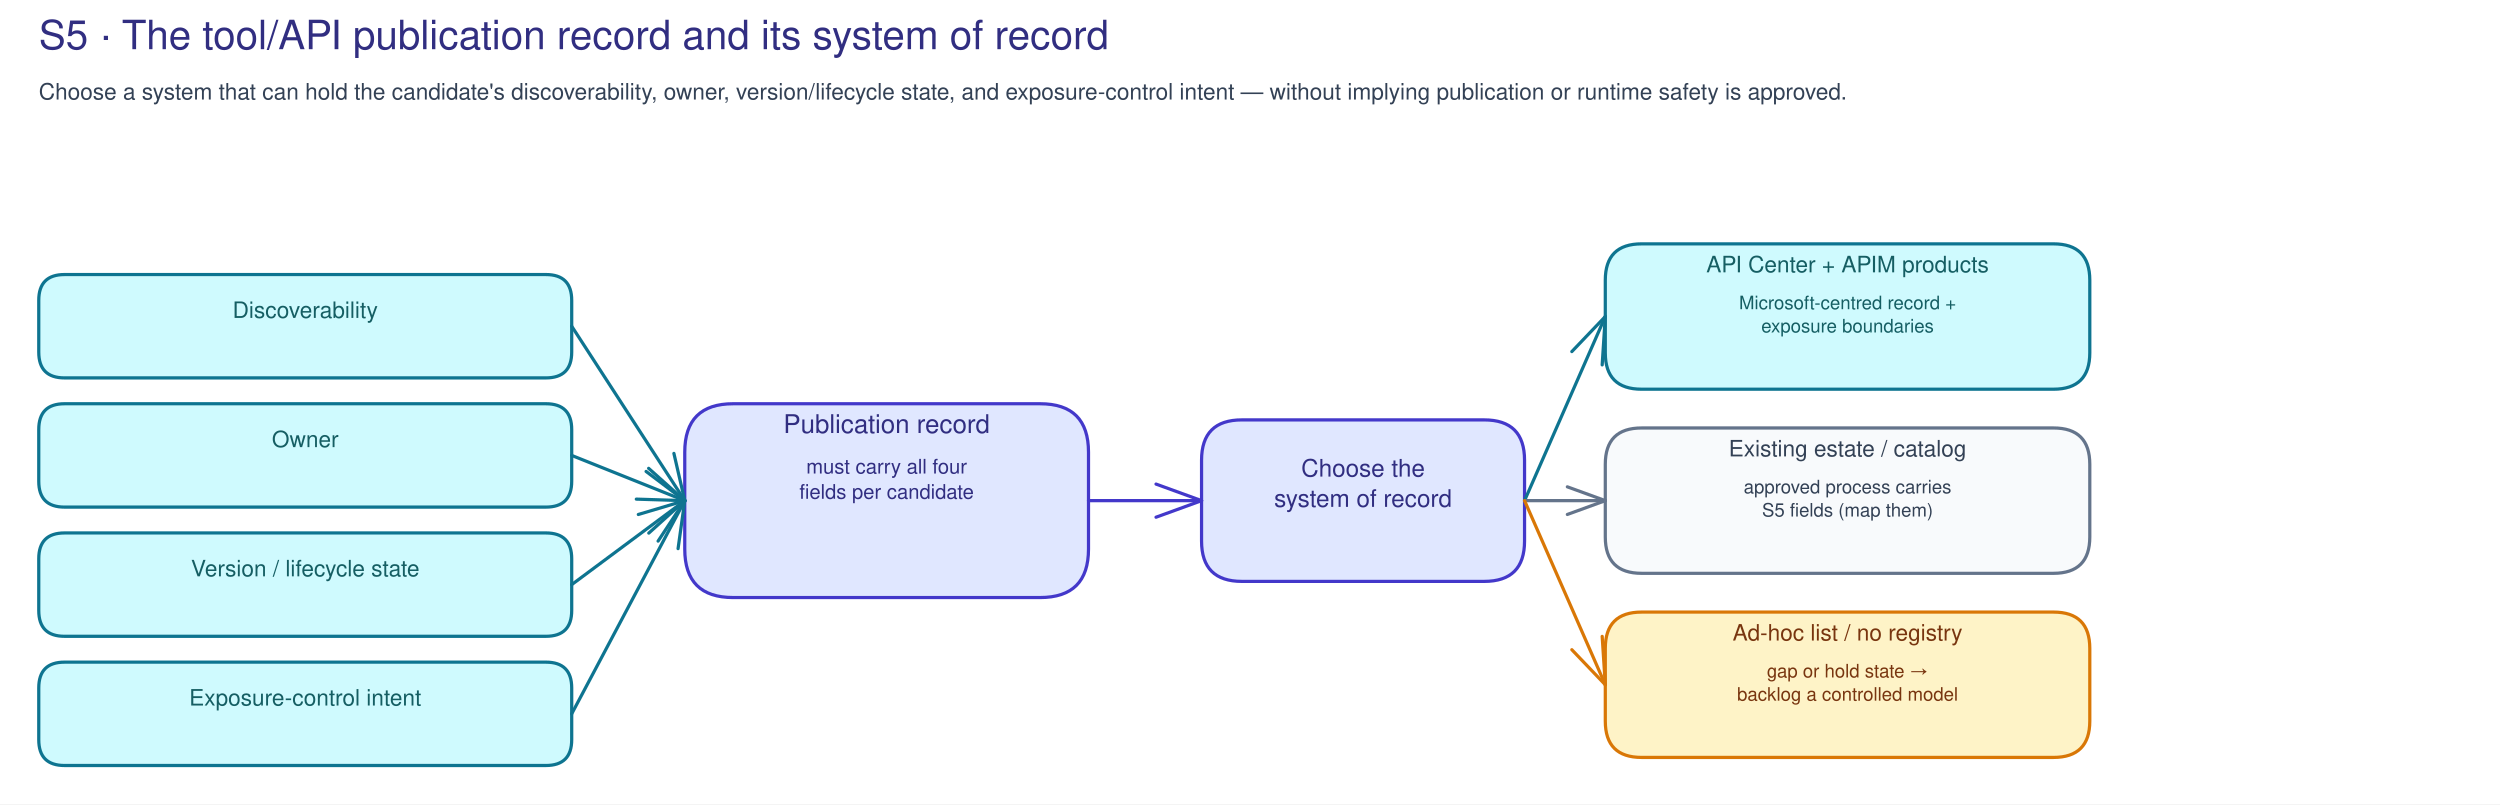
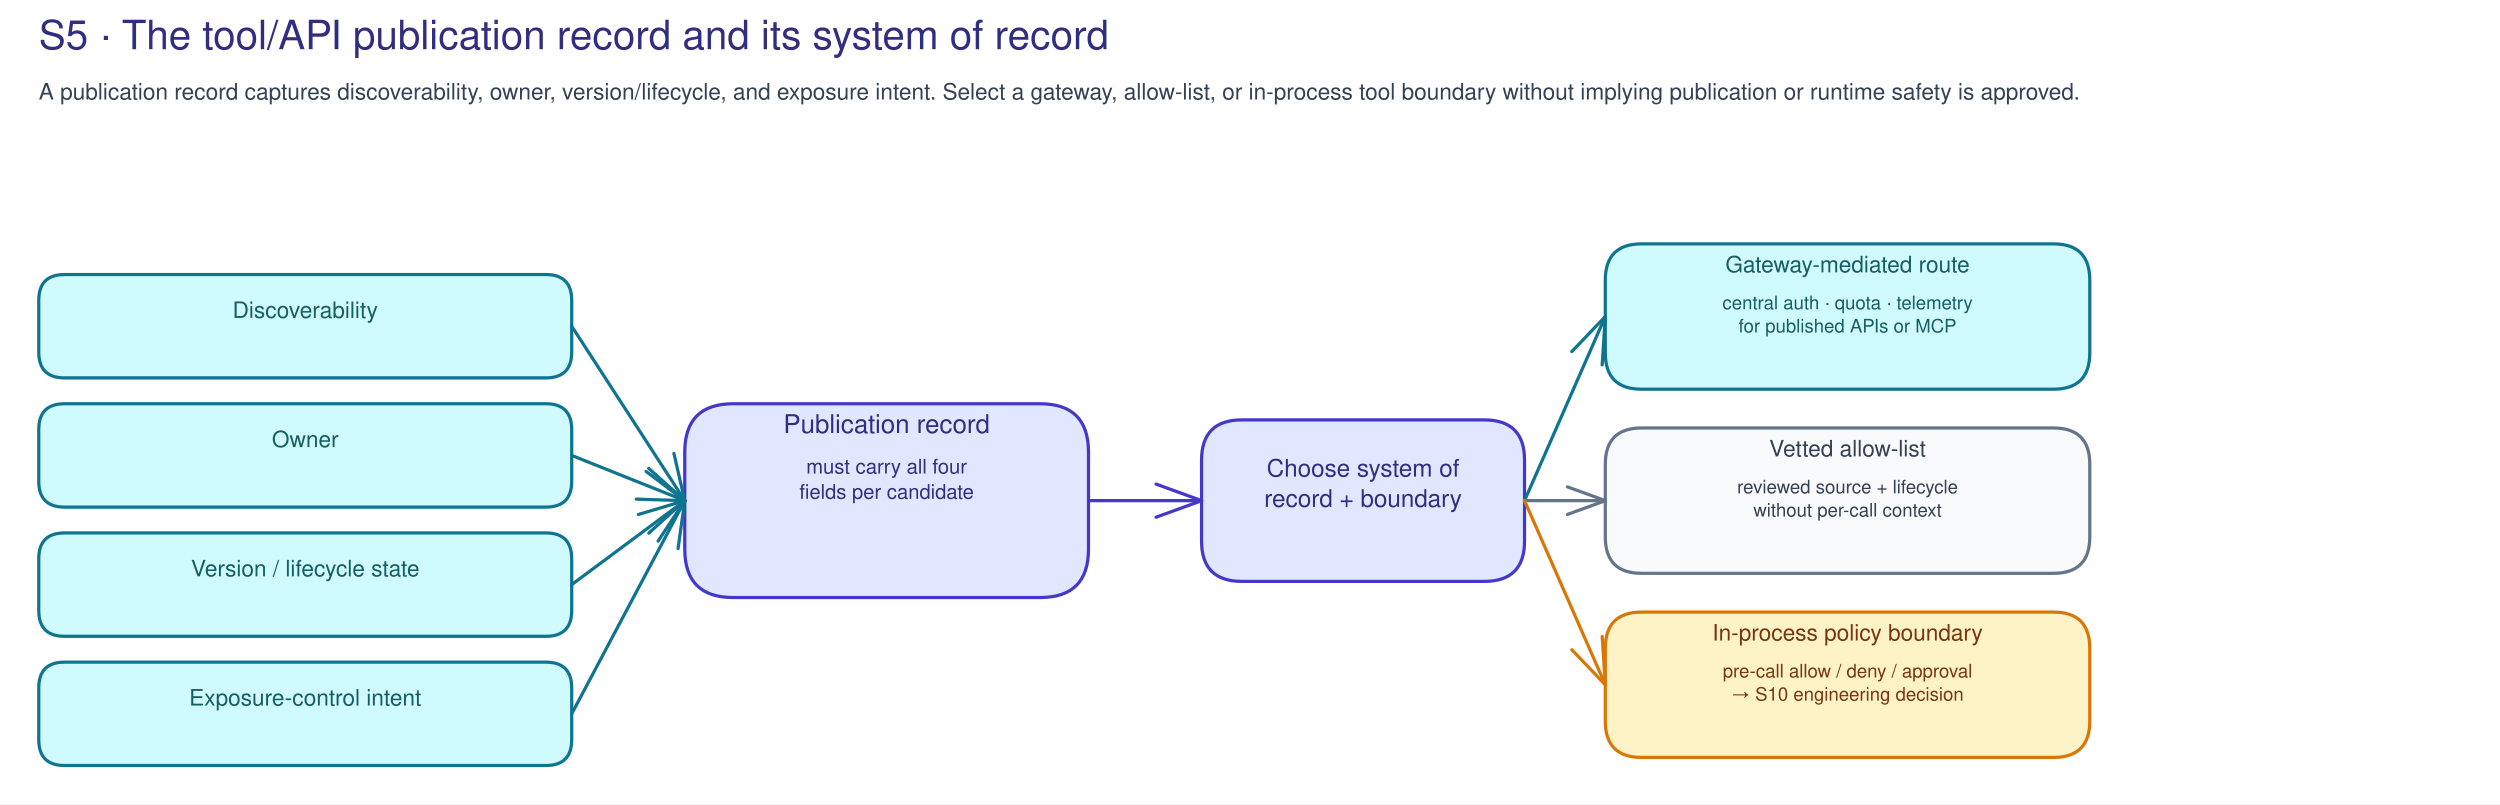
<svg xmlns="http://www.w3.org/2000/svg" version="1.1" viewBox="0 0 1548 498" width="1548" height="498">
  <defs>
    <style class="style-fonts">
      @font-face {
        font-family: "Virgil";
        src: url("https://unpkg.com/@excalidraw/excalidraw@undefined/dist/excalidraw-assets/Virgil.woff2");
      }
      @font-face {
        font-family: "Cascadia";
        src: url("https://unpkg.com/@excalidraw/excalidraw@undefined/dist/excalidraw-assets/Cascadia.woff2");
      }
      @font-face {
        font-family: "Assistant";
        src: url("https://unpkg.com/@excalidraw/excalidraw@undefined/dist/excalidraw-assets/Assistant-Regular.woff2");
      }
    </style>
  </defs>
  <rect x="0" y="0" width="1548" height="498" fill="#ffffff" />
  <g transform="translate(24 24) rotate(0 750 15.625)">
    <text x="0" y="0" font-family="Helvetica, Segoe UI Emoji" font-size="25px" fill="#312e81" text-anchor="start" style="white-space: pre;" direction="ltr" dominant-baseline="text-before-edge">S5 · The tool/API publication record and its system of record</text>
  </g>
  <g transform="translate(24 58) rotate(0 750 8.75)">
-     <text x="0" y="0" font-family="Helvetica, Segoe UI Emoji" font-size="14px" fill="#334155" text-anchor="start" style="white-space: pre;" direction="ltr" dominant-baseline="text-before-edge">Choose a system that can hold the candidate's discoverability, owner, version/lifecycle state, and exposure-control intent — without implying publication or runtime safety is approved.</text>
+     <text x="0" y="0" font-family="Helvetica, Segoe UI Emoji" font-size="14px" fill="#334155" text-anchor="start" style="white-space: pre;" direction="ltr" dominant-baseline="text-before-edge">A publication record captures discoverability, owner, version/lifecycle, and exposure intent. Select a gateway, allow-list, or in-process tool boundary without implying publication or runtime safety is approved.</text>
  </g>
  <g stroke-linecap="round" transform="translate(24 170) rotate(0 165 32)">
-     <path d="M16 0 C114.11 0, 212.22 0, 314 0 C324.67 0, 330 5.33, 330 16 C330 24.23, 330 32.46, 330 48 C330 58.67, 324.67 64, 314 64 C208.51 64, 103.02 64, 16 64 C5.33 64, 0 58.67, 0 48 C0 41.58, 0 35.17, 0 16 C0 5.33, 5.33 0, 16 0" stroke="none" stroke-width="0" fill="#cffafe" />
-     <path d="M16 0 C83.44 0, 150.88 0, 314 0 M16 0 C86.27 0, 156.55 0, 314 0 M314 0 C324.67 0, 330 5.33, 330 16 M314 0 C324.67 0, 330 5.33, 330 16 M330 16 C330 22.59, 330 29.18, 330 48 M330 16 C330 25.39, 330 34.78, 330 48 M330 48 C330 58.67, 324.67 64, 314 64 M330 48 C330 58.67, 324.67 64, 314 64 M314 64 C224.7 64, 135.4 64, 16 64 M314 64 C205.3 64, 96.61 64, 16 64 M16 64 C5.33 64, 0 58.67, 0 48 M16 64 C5.33 64, 0 58.67, 0 48 M0 48 C0 37.72, 0 27.44, 0 16 M0 48 C0 37.95, 0 27.91, 0 16 M0 16 C0 5.33, 5.33 0, 16 0 M0 16 C0 5.33, 5.33 0, 16 0" stroke="#0e7490" stroke-width="2" fill="none" />
+     <path d="M16 0 C101.09 0, 186.18 0, 314 0 C324.67 0, 330 5.33, 330 16 C330 25.34, 330 34.68, 330 48 C330 58.67, 324.67 64, 314 64 C199.44 64, 84.88 64, 16 64 C5.33 64, 0 58.67, 0 48 C0 38.66, 0 29.33, 0 16 C0 5.33, 5.33 0, 16 0" stroke="none" stroke-width="0" fill="#cffafe" />
+     <path d="M16 0 C83.76 0, 151.51 0, 314 0 M16 0 C126.36 0, 236.73 0, 314 0 M314 0 C324.67 0, 330 5.33, 330 16 M314 0 C324.67 0, 330 5.33, 330 16 M330 16 C330 27.89, 330 39.78, 330 48 M330 16 C330 28.79, 330 41.58, 330 48 M330 48 C330 58.67, 324.67 64, 314 64 M330 48 C330 58.67, 324.67 64, 314 64 M314 64 C245.55 64, 177.09 64, 16 64 M314 64 C215.66 64, 117.32 64, 16 64 M16 64 C5.33 64, 0 58.67, 0 48 M16 64 C5.33 64, 0 58.67, 0 48 M0 48 C0 35.78, 0 23.56, 0 16 M0 48 C0 38.36, 0 28.73, 0 16 M0 16 C0 5.33, 5.33 0, 16 0 M0 16 C0 5.33, 5.33 0, 16 0" stroke="#0e7490" stroke-width="2" fill="none" />
  </g>
  <g transform="translate(24 193.25) rotate(0 165 8.75)">
    <text x="165" y="0" font-family="Helvetica, Segoe UI Emoji" font-size="14px" fill="#155e63" text-anchor="middle" style="white-space: pre;" direction="ltr" dominant-baseline="text-before-edge">Discoverability</text>
  </g>
  <g stroke-linecap="round" transform="translate(24 250) rotate(0 165 32)">
-     <path d="M16 0 C102.06 0, 188.12 0, 314 0 C324.67 0, 330 5.33, 330 16 C330 27.75, 330 39.49, 330 48 C330 58.67, 324.67 64, 314 64 C210.95 64, 107.9 64, 16 64 C5.33 64, 0 58.67, 0 48 C0 41.24, 0 34.48, 0 16 C0 5.33, 5.33 0, 16 0" stroke="none" stroke-width="0" fill="#cffafe" />
-     <path d="M16 0 C83.48 0, 150.95 0, 314 0 M16 0 C90.99 0, 165.98 0, 314 0 M314 0 C324.67 0, 330 5.33, 330 16 M314 0 C324.67 0, 330 5.33, 330 16 M330 16 C330 25.47, 330 34.95, 330 48 M330 16 C330 22.4, 330 28.8, 330 48 M330 48 C330 58.67, 324.67 64, 314 64 M330 48 C330 58.67, 324.67 64, 314 64 M314 64 C213.13 64, 112.26 64, 16 64 M314 64 C252.1 64, 190.2 64, 16 64 M16 64 C5.33 64, 0 58.67, 0 48 M16 64 C5.33 64, 0 58.67, 0 48 M0 48 C0 36.74, 0 25.47, 0 16 M0 48 C0 39.89, 0 31.77, 0 16 M0 16 C0 5.33, 5.33 0, 16 0 M0 16 C0 5.33, 5.33 0, 16 0" stroke="#0e7490" stroke-width="2" fill="none" />
+     <path d="M16 0 C89.04 0, 162.08 0, 314 0 C324.67 0, 330 5.33, 330 16 C330 22.46, 330 28.91, 330 48 C330 58.67, 324.67 64, 314 64 C201.88 64, 89.76 64, 16 64 C5.33 64, 0 58.67, 0 48 C0 38.32, 0 28.64, 0 16 C0 5.33, 5.33 0, 16 0" stroke="none" stroke-width="0" fill="#cffafe" />
+     <path d="M16 0 C83.79 0, 151.59 0, 314 0 M16 0 C131.08 0, 246.16 0, 314 0 M314 0 C324.67 0, 330 5.33, 330 16 M314 0 C324.67 0, 330 5.33, 330 16 M330 16 C330 24.37, 330 32.74, 330 48 M330 16 C330 25.8, 330 35.6, 330 48 M330 48 C330 58.67, 324.67 64, 314 64 M330 48 C330 58.67, 324.67 64, 314 64 M314 64 C233.98 64, 153.95 64, 16 64 M314 64 C202.86 64, 91.71 64, 16 64 M16 64 C5.33 64, 0 58.67, 0 48 M16 64 C5.33 64, 0 58.67, 0 48 M0 48 C0 41.2, 0 34.39, 0 16 M0 48 C0 40.3, 0 32.59, 0 16 M0 16 C0 5.33, 5.33 0, 16 0 M0 16 C0 5.33, 5.33 0, 16 0" stroke="#0e7490" stroke-width="2" fill="none" />
  </g>
  <g transform="translate(24 273.25) rotate(0 165 8.75)">
    <text x="165" y="0" font-family="Helvetica, Segoe UI Emoji" font-size="14px" fill="#155e63" text-anchor="middle" style="white-space: pre;" direction="ltr" dominant-baseline="text-before-edge">Owner</text>
  </g>
  <g stroke-linecap="round" transform="translate(24 330) rotate(0 165 32)">
-     <path d="M16 0 C90.01 0, 164.02 0, 314 0 C324.67 0, 330 5.33, 330 16 C330 24.87, 330 33.73, 330 48 C330 58.67, 324.67 64, 314 64 C213.39 64, 112.78 64, 16 64 C5.33 64, 0 58.67, 0 48 C0 40.9, 0 33.79, 0 16 C0 5.33, 5.33 0, 16 0" stroke="none" stroke-width="0" fill="#cffafe" />
-     <path d="M16 0 C83.51 0, 151.03 0, 314 0 M16 0 C95.71 0, 175.41 0, 314 0 M314 0 C324.67 0, 330 5.33, 330 16 M314 0 C324.67 0, 330 5.33, 330 16 M330 16 C330 28.36, 330 40.71, 330 48 M330 16 C330 25.81, 330 35.62, 330 48 M330 48 C330 58.67, 324.67 64, 314 64 M330 48 C330 58.67, 324.67 64, 314 64 M314 64 C201.56 64, 89.12 64, 16 64 M314 64 C239.29 64, 164.59 64, 16 64 M16 64 C5.33 64, 0 58.67, 0 48 M16 64 C5.33 64, 0 58.67, 0 48 M0 48 C0 35.76, 0 23.51, 0 16 M0 48 C0 35.42, 0 22.83, 0 16 M0 16 C0 5.33, 5.33 0, 16 0 M0 16 C0 5.33, 5.33 0, 16 0" stroke="#0e7490" stroke-width="2" fill="none" />
+     <path d="M16 0 C76.99 0, 137.98 0, 314 0 C324.67 0, 330 5.33, 330 16 C330 25.98, 330 35.95, 330 48 C330 58.67, 324.67 64, 314 64 C204.32 64, 94.64 64, 16 64 C5.33 64, 0 58.67, 0 48 C0 37.98, 0 27.95, 0 16 C0 5.33, 5.33 0, 16 0" stroke="none" stroke-width="0" fill="#cffafe" />
+     <path d="M16 0 C83.83 0, 151.66 0, 314 0 M16 0 C76.2 0, 136.39 0, 314 0 M314 0 C324.67 0, 330 5.33, 330 16 M314 0 C324.67 0, 330 5.33, 330 16 M330 16 C330 27.25, 330 38.51, 330 48 M330 16 C330 22.81, 330 29.62, 330 48 M330 48 C330 58.67, 324.67 64, 314 64 M330 48 C330 58.67, 324.67 64, 314 64 M314 64 C222.4 64, 130.81 64, 16 64 M314 64 C249.65 64, 185.31 64, 16 64 M16 64 C5.33 64, 0 58.67, 0 48 M16 64 C5.33 64, 0 58.67, 0 48 M0 48 C0 40.22, 0 32.43, 0 16 M0 48 C0 35.83, 0 23.65, 0 16 M0 16 C0 5.33, 5.33 0, 16 0 M0 16 C0 5.33, 5.33 0, 16 0" stroke="#0e7490" stroke-width="2" fill="none" />
  </g>
  <g transform="translate(24 353.25) rotate(0 165 8.75)">
    <text x="165" y="0" font-family="Helvetica, Segoe UI Emoji" font-size="14px" fill="#155e63" text-anchor="middle" style="white-space: pre;" direction="ltr" dominant-baseline="text-before-edge">Version / lifecycle state</text>
  </g>
  <g stroke-linecap="round" transform="translate(24 410) rotate(0 165 32)">
-     <path d="M16 0 C77.96 0, 139.92 0, 314 0 C324.67 0, 330 5.33, 330 16 C330 28.38, 330 40.77, 330 48 C330 58.67, 324.67 64, 314 64 C215.83 64, 117.65 64, 16 64 C5.33 64, 0 58.67, 0 48 C0 40.55, 0 33.11, 0 16 C0 5.33, 5.33 0, 16 0" stroke="none" stroke-width="0" fill="#cffafe" />
-     <path d="M16 0 C83.55 0, 151.1 0, 314 0 M16 0 C100.42 0, 184.85 0, 314 0 M314 0 C324.67 0, 330 5.33, 330 16 M314 0 C324.67 0, 330 5.33, 330 16 M330 16 C330 24.84, 330 33.68, 330 48 M330 16 C330 22.82, 330 29.65, 330 48 M330 48 C330 58.67, 324.67 64, 314 64 M330 48 C330 58.67, 324.67 64, 314 64 M314 64 C249.59 64, 185.18 64, 16 64 M314 64 C226.49 64, 138.98 64, 16 64 M16 64 C5.33 64, 0 58.67, 0 48 M16 64 C5.33 64, 0 58.67, 0 48 M0 48 C0 41.17, 0 34.35, 0 16 M0 48 C0 37.35, 0 26.69, 0 16 M0 16 C0 5.33, 5.33 0, 16 0 M0 16 C0 5.33, 5.33 0, 16 0" stroke="#0e7490" stroke-width="2" fill="none" />
+     <path d="M16 0 C124.54 0, 233.08 0, 314 0 C324.67 0, 330 5.33, 330 16 C330 23.09, 330 30.19, 330 48 C330 58.67, 324.67 64, 314 64 C206.76 64, 99.52 64, 16 64 C5.33 64, 0 58.67, 0 48 C0 37.63, 0 27.27, 0 16 C0 5.33, 5.33 0, 16 0" stroke="none" stroke-width="0" fill="#cffafe" />
+     <path d="M16 0 C83.87 0, 151.74 0, 314 0 M16 0 C80.91 0, 145.82 0, 314 0 M314 0 C324.67 0, 330 5.33, 330 16 M314 0 C324.67 0, 330 5.33, 330 16 M330 16 C330 23.74, 330 31.47, 330 48 M330 16 C330 26.22, 330 36.45, 330 48 M330 48 C330 58.67, 324.67 64, 314 64 M330 48 C330 58.67, 324.67 64, 314 64 M314 64 C210.83 64, 107.67 64, 16 64 M314 64 C236.85 64, 159.7 64, 16 64 M16 64 C5.33 64, 0 58.67, 0 48 M16 64 C5.33 64, 0 58.67, 0 48 M0 48 C0 39.23, 0 30.47, 0 16 M0 48 C0 37.76, 0 27.51, 0 16 M0 16 C0 5.33, 5.33 0, 16 0 M0 16 C0 5.33, 5.33 0, 16 0" stroke="#0e7490" stroke-width="2" fill="none" />
  </g>
  <g transform="translate(24 433.25) rotate(0 165 8.75)">
    <text x="165" y="0" font-family="Helvetica, Segoe UI Emoji" font-size="14px" fill="#155e63" text-anchor="middle" style="white-space: pre;" direction="ltr" dominant-baseline="text-before-edge">Exposure-control intent</text>
  </g>
  <g stroke-linecap="round" transform="translate(424 250) rotate(0 125 60)">
-     <path d="M30 0 C99.82 0, 169.64 0, 220 0 C240 0, 250 10, 250 30 C250 47.82, 250 65.64, 250 90 C250 110, 240 120, 220 120 C158.96 120, 97.92 120, 30 120 C10 120, 0 110, 0 90 C0 75.39, 0 60.79, 0 30 C0 10, 10 0, 30 0" stroke="none" stroke-width="0" fill="#e0e7ff" />
-     <path d="M30 0 C73.09 0, 116.19 0, 220 0 M30 0 C86.83 0, 143.67 0, 220 0 M220 0 C240 0, 250 10, 250 30 M220 0 C240 0, 250 10, 250 30 M250 30 C250 51.98, 250 73.95, 250 90 M250 30 C250 49.19, 250 68.38, 250 90 M250 90 C250 110, 240 120, 220 120 M250 90 C250 110, 240 120, 220 120 M220 120 C171.55 120, 123.11 120, 30 120 M220 120 C156.04 120, 92.08 120, 30 120 M30 120 C10 120, 0 110, 0 90 M30 120 C10 120, 0 110, 0 90 M0 90 C0 75.36, 0 60.72, 0 30 M0 90 C0 73.64, 0 57.29, 0 30 M0 30 C0 10, 10 0, 30 0 M0 30 C0 10, 10 0, 30 0" stroke="#4338ca" stroke-width="2" fill="none" />
+     <path d="M30 0 C91.52 0, 153.04 0, 220 0 C240 0, 250 10, 250 30 C250 49.9, 250 69.8, 250 90 C250 110, 240 120, 220 120 C153.18 120, 86.36 120, 30 120 C10 120, 0 110, 0 90 C0 69.92, 0 49.84, 0 30 C0 10, 10 0, 30 0" stroke="none" stroke-width="0" fill="#e0e7ff" />
+     <path d="M30 0 C73.3 0, 116.59 0, 220 0 M30 0 C74.39 0, 118.79 0, 220 0 M220 0 C240 0, 250 10, 250 30 M220 0 C240 0, 250 10, 250 30 M250 30 C250 49.91, 250 69.82, 250 90 M250 30 C250 43.57, 250 57.13, 250 90 M250 90 C250 110, 240 120, 220 120 M250 90 C250 110, 240 120, 220 120 M220 120 C146.84 120, 73.69 120, 30 120 M220 120 C162.64 120, 105.29 120, 30 120 M30 120 C10 120, 0 110, 0 90 M30 120 C10 120, 0 110, 0 90 M0 90 C0 71.73, 0 53.45, 0 30 M0 90 C0 74.41, 0 58.83, 0 30 M0 30 C0 10, 10 0, 30 0 M0 30 C0 10, 10 0, 30 0" stroke="#4338ca" stroke-width="2" fill="none" />
  </g>
  <g transform="translate(430 264) rotate(0 119 10)">
    <text x="119" y="0" font-family="Helvetica, Segoe UI Emoji" font-size="16px" fill="#312e81" text-anchor="middle" style="white-space: pre;" direction="ltr" dominant-baseline="text-before-edge">Publication record</text>
  </g>
  <g transform="translate(430 290) rotate(0 119 15.625)">
    <text x="119" y="0" font-family="Helvetica, Segoe UI Emoji" font-size="12.5px" fill="#312e81" text-anchor="middle" style="white-space: pre;" direction="ltr" dominant-baseline="text-before-edge">must carry all four</text>
    <text x="119" y="15.625" font-family="Helvetica, Segoe UI Emoji" font-size="12.5px" fill="#312e81" text-anchor="middle" style="white-space: pre;" direction="ltr" dominant-baseline="text-before-edge">fields per candidate</text>
  </g>
  <g stroke-linecap="round">
    <g transform="translate(354 202) rotate(0 35 54)">
-       <path d="M0 0 C15.89 24.52, 31.78 49.03, 70 108 M0 0 C22.6 34.87, 45.2 69.74, 70 108" stroke="#0e7490" stroke-width="2" fill="none" />
+       <path d="M0 0 C15.96 24.63, 31.93 49.26, 70 108 M0 0 C18.02 27.8, 36.04 55.6, 70 108" stroke="#0e7490" stroke-width="2" fill="none" />
    </g>
    <g transform="translate(354 202) rotate(0 35 54)">
-       <path d="M46.06 89.92 C51.49 94.03, 56.93 98.13, 70 108 M46.06 89.92 C53.79 95.76, 61.52 101.6, 70 108" stroke="#0e7490" stroke-width="2" fill="none" />
+       <path d="M46.06 89.92 C51.52 94.05, 56.98 98.17, 70 108 M46.06 89.92 C52.22 94.58, 58.38 99.23, 70 108" stroke="#0e7490" stroke-width="2" fill="none" />
    </g>
    <g transform="translate(354 202) rotate(0 35 54)">
-       <path d="M63.28 78.76 C64.8 85.4, 66.33 92.04, 70 108 M63.28 78.76 C65.45 88.2, 67.62 97.64, 70 108" stroke="#0e7490" stroke-width="2" fill="none" />
+       <path d="M63.28 78.76 C64.81 85.43, 66.34 92.1, 70 108 M63.28 78.76 C65.01 86.29, 66.74 93.81, 70 108" stroke="#0e7490" stroke-width="2" fill="none" />
    </g>
  </g>
  <mask />
  <g stroke-linecap="round">
    <g transform="translate(354 282) rotate(0 35 14)">
-       <path d="M0 0 C15.89 6.36, 31.79 12.72, 70 28 M0 0 C23.15 9.26, 46.31 18.52, 70 28" stroke="#0e7490" stroke-width="2" fill="none" />
+       <path d="M0 0 C15.97 6.39, 31.94 12.78, 70 28 M0 0 C18.57 7.43, 37.14 14.86, 70 28" stroke="#0e7490" stroke-width="2" fill="none" />
    </g>
    <g transform="translate(354 282) rotate(0 35 14)">
-       <path d="M40.01 27.06 C46.82 27.27, 53.63 27.49, 70 28 M40.01 27.06 C49.93 27.37, 59.85 27.68, 70 28" stroke="#0e7490" stroke-width="2" fill="none" />
+       <path d="M40.01 27.06 C46.86 27.27, 53.7 27.49, 70 28 M40.01 27.06 C47.97 27.31, 55.93 27.56, 70 28" stroke="#0e7490" stroke-width="2" fill="none" />
    </g>
    <g transform="translate(354 282) rotate(0 35 14)">
-       <path d="M47.64 8 C52.71 12.54, 57.79 17.08, 70 28 M47.64 8 C55.03 14.62, 62.43 21.23, 70 28" stroke="#0e7490" stroke-width="2" fill="none" />
+       <path d="M47.64 8 C52.74 12.57, 57.84 17.13, 70 28 M47.64 8 C53.57 13.31, 59.5 18.61, 70 28" stroke="#0e7490" stroke-width="2" fill="none" />
    </g>
  </g>
  <mask />
  <g stroke-linecap="round">
    <g transform="translate(354 362) rotate(0 35 -26)">
-       <path d="M0 0 C15.9 -11.81, 31.8 -23.62, 70 -52 M0 0 C23.71 -17.61, 47.42 -35.22, 70 -52" stroke="#0e7490" stroke-width="2" fill="none" />
+       <path d="M0 0 C15.97 -11.87, 31.95 -23.73, 70 -52 M0 0 C19.13 -14.21, 38.25 -28.41, 70 -52" stroke="#0e7490" stroke-width="2" fill="none" />
    </g>
    <g transform="translate(354 362) rotate(0 35 -26)">
-       <path d="M53.49 -26.95 C57.24 -32.64, 60.99 -38.33, 70 -52 M53.49 -26.95 C59.08 -35.44, 64.67 -43.92, 70 -52" stroke="#0e7490" stroke-width="2" fill="none" />
+       <path d="M53.49 -26.95 C57.26 -32.67, 61.02 -38.38, 70 -52 M53.49 -26.95 C58 -33.8, 62.51 -40.64, 70 -52" stroke="#0e7490" stroke-width="2" fill="none" />
    </g>
    <g transform="translate(354 362) rotate(0 35 -26)">
-       <path d="M41.25 -43.43 C47.78 -45.37, 54.31 -47.32, 70 -52 M41.25 -43.43 C50.99 -46.33, 60.73 -49.23, 70 -52" stroke="#0e7490" stroke-width="2" fill="none" />
+       <path d="M41.25 -43.43 C47.81 -45.38, 54.37 -47.34, 70 -52 M41.25 -43.43 C49.11 -45.77, 56.96 -48.11, 70 -52" stroke="#0e7490" stroke-width="2" fill="none" />
    </g>
  </g>
  <mask />
  <g stroke-linecap="round">
    <g transform="translate(354 442) rotate(0 35 -66)">
-       <path d="M0 0 C15.9 -29.99, 31.81 -59.98, 70 -132 M0 0 C24.26 -45.75, 48.52 -91.5, 70 -132" stroke="#0e7490" stroke-width="2" fill="none" />
+       <path d="M0 0 C15.98 -30.13, 31.96 -60.26, 70 -132 M0 0 C19.68 -37.11, 39.36 -74.22, 70 -132" stroke="#0e7490" stroke-width="2" fill="none" />
    </g>
    <g transform="translate(354 442) rotate(0 35 -66)">
-       <path d="M65.86 -102.29 C66.8 -109.04, 67.74 -115.79, 70 -132 M65.86 -102.29 C67.29 -112.59, 68.73 -122.88, 70 -132" stroke="#0e7490" stroke-width="2" fill="none" />
+       <path d="M65.86 -102.29 C66.8 -109.07, 67.75 -115.85, 70 -132 M65.86 -102.29 C67.02 -110.64, 68.19 -118.99, 70 -132" stroke="#0e7490" stroke-width="2" fill="none" />
    </g>
    <g transform="translate(354 442) rotate(0 35 -66)">
-       <path d="M47.73 -111.9 C52.79 -116.47, 57.85 -121.03, 70 -132 M47.73 -111.9 C55.45 -118.87, 63.17 -125.83, 70 -132" stroke="#0e7490" stroke-width="2" fill="none" />
+       <path d="M47.73 -111.9 C52.81 -116.49, 57.9 -121.08, 70 -132 M47.73 -111.9 C53.99 -117.55, 60.25 -123.2, 70 -132" stroke="#0e7490" stroke-width="2" fill="none" />
    </g>
  </g>
  <mask />
  <g stroke-linecap="round" transform="translate(744 260) rotate(0 100 50)">
-     <path d="M25 0 C73.89 0, 122.79 0, 175 0 C191.67 0, 200 8.33, 200 25 C200 44.09, 200 63.19, 200 75 C200 91.67, 191.67 100, 175 100 C116.11 100, 57.22 100, 25 100 C8.33 100, 0 91.67, 0 75 C0 60.95, 0 46.9, 0 25 C0 8.33, 8.33 0, 25 0" stroke="none" stroke-width="0" fill="#e0e7ff" />
-     <path d="M25 0 C59.09 0, 93.17 0, 175 0 M25 0 C78.18 0, 131.36 0, 175 0 M175 0 C191.67 0, 200 8.33, 200 25 M175 0 C191.67 0, 200 8.33, 200 25 M200 25 C200 39.07, 200 53.15, 200 75 M200 25 C200 39.65, 200 54.3, 200 75 M200 75 C200 91.67, 191.67 100, 175 100 M200 75 C200 91.67, 191.67 100, 175 100 M175 100 C116.37 100, 57.74 100, 25 100 M175 100 C131.95 100, 88.89 100, 25 100 M25 100 C8.33 100, 0 91.67, 0 75 M25 100 C8.33 100, 0 91.67, 0 75 M0 75 C0 57.44, 0 39.87, 0 25 M0 75 C0 56.93, 0 38.86, 0 25 M0 25 C0 8.33, 8.33 0, 25 0 M0 25 C0 8.33, 8.33 0, 25 0" stroke="#4338ca" stroke-width="2" fill="none" />
+     <path d="M25 0 C67.34 0, 109.68 0, 175 0 C191.67 0, 200 8.33, 200 25 C200 35.83, 200 46.65, 200 75 C200 91.67, 191.67 100, 175 100 C141.54 100, 108.09 100, 25 100 C8.33 100, 0 91.67, 0 75 C0 56.39, 0 37.77, 0 25 C0 8.33, 8.33 0, 25 0" stroke="none" stroke-width="0" fill="#e0e7ff" />
+     <path d="M25 0 C59.25 0, 93.5 0, 175 0 M25 0 C68.36 0, 111.71 0, 175 0 M175 0 C191.67 0, 200 8.33, 200 25 M175 0 C191.67 0, 200 8.33, 200 25 M200 25 C200 37.35, 200 49.7, 200 75 M200 25 C200 44.96, 200 64.93, 200 75 M200 75 C200 91.67, 191.67 100, 175 100 M200 75 C200 91.67, 191.67 100, 175 100 M175 100 C126.86 100, 78.72 100, 25 100 M175 100 C137.16 100, 99.32 100, 25 100 M25 100 C8.33 100, 0 91.67, 0 75 M25 100 C8.33 100, 0 91.67, 0 75 M0 75 C0 64.41, 0 53.81, 0 25 M0 75 C0 57.57, 0 40.14, 0 25 M0 25 C0 8.33, 8.33 0, 25 0 M0 25 C0 8.33, 8.33 0, 25 0" stroke="#4338ca" stroke-width="2" fill="none" />
  </g>
  <g transform="translate(744 291.25) rotate(0 100 18.75)">
-     <text x="100" y="0" font-family="Helvetica, Segoe UI Emoji" font-size="15px" fill="#312e81" text-anchor="middle" style="white-space: pre;" direction="ltr" dominant-baseline="text-before-edge">Choose the</text>
-     <text x="100" y="18.75" font-family="Helvetica, Segoe UI Emoji" font-size="15px" fill="#312e81" text-anchor="middle" style="white-space: pre;" direction="ltr" dominant-baseline="text-before-edge">system of record</text>
+     <text x="100" y="0" font-family="Helvetica, Segoe UI Emoji" font-size="15px" fill="#312e81" text-anchor="middle" style="white-space: pre;" direction="ltr" dominant-baseline="text-before-edge">Choose system of</text>
+     <text x="100" y="18.75" font-family="Helvetica, Segoe UI Emoji" font-size="15px" fill="#312e81" text-anchor="middle" style="white-space: pre;" direction="ltr" dominant-baseline="text-before-edge">record + boundary</text>
  </g>
  <g stroke-linecap="round">
    <g transform="translate(674 310) rotate(0 35 0)">
-       <path d="M0 0 C15.92 0, 31.83 0, 70 0 M0 0 C25.92 0, 51.85 0, 70 0" stroke="#4338ca" stroke-width="2" fill="none" />
+       <path d="M0 0 C15.99 0, 31.98 0, 70 0 M0 0 C21.34 0, 42.68 0, 70 0" stroke="#4338ca" stroke-width="2" fill="none" />
    </g>
    <g transform="translate(674 310) rotate(0 35 0)">
-       <path d="M41.81 10.26 C48.22 7.93, 54.63 5.59, 70 0 M41.81 10.26 C52.25 6.46, 62.69 2.66, 70 0" stroke="#4338ca" stroke-width="2" fill="none" />
+       <path d="M41.81 10.26 C48.25 7.92, 54.69 5.57, 70 0 M41.81 10.26 C50.4 7.13, 59 4, 70 0" stroke="#4338ca" stroke-width="2" fill="none" />
    </g>
    <g transform="translate(674 310) rotate(0 35 0)">
-       <path d="M41.81 -10.26 C48.22 -7.93, 54.63 -5.59, 70 0 M41.81 -10.26 C52.25 -6.46, 62.69 -2.66, 70 0" stroke="#4338ca" stroke-width="2" fill="none" />
+       <path d="M41.81 -10.26 C48.25 -7.92, 54.69 -5.57, 70 0 M41.81 -10.26 C50.4 -7.13, 59 -4, 70 0" stroke="#4338ca" stroke-width="2" fill="none" />
    </g>
  </g>
  <mask />
  <g stroke-linecap="round" transform="translate(994 151) rotate(0 150 45)">
-     <path d="M22.5 0 C115.65 0, 208.81 0, 277.5 0 C292.5 0, 300 7.5, 300 22.5 C300 33.61, 300 44.71, 300 67.5 C300 82.5, 292.5 90, 277.5 90 C206.02 90, 134.53 90, 22.5 90 C7.5 90, 0 82.5, 0 67.5 C0 54.13, 0 40.76, 0 22.5 C0 7.5, 7.5 0, 22.5 0" stroke="none" stroke-width="0" fill="#cffafe" />
-     <path d="M22.5 0 C80.5 0, 138.49 0, 277.5 0 M22.5 0 C118.96 0, 215.41 0, 277.5 0 M277.5 0 C292.5 0, 300 7.5, 300 22.5 M277.5 0 C292.5 0, 300 7.5, 300 22.5 M300 22.5 C300 32.25, 300 41.99, 300 67.5 M300 22.5 C300 33.88, 300 45.27, 300 67.5 M300 67.5 C300 82.5, 292.5 90, 277.5 90 M300 67.5 C300 82.5, 292.5 90, 277.5 90 M277.5 90 C213.97 90, 150.45 90, 22.5 90 M277.5 90 C187.87 90, 98.25 90, 22.5 90 M22.5 90 C7.5 90, 0 82.5, 0 67.5 M22.5 90 C7.5 90, 0 82.5, 0 67.5 M0 67.5 C0 49.62, 0 31.75, 0 22.5 M0 67.5 C0 50.81, 0 34.12, 0 22.5 M0 22.5 C0 7.5, 7.5 0, 22.5 0 M0 22.5 C0 7.5, 7.5 0, 22.5 0" stroke="#0e7490" stroke-width="2" fill="none" />
+     <path d="M22.5 0 C104.51 0, 186.53 0, 277.5 0 C292.5 0, 300 7.5, 300 22.5 C300 35.17, 300 47.83, 300 67.5 C300 82.5, 292.5 90, 277.5 90 C198.26 90, 119.01 90, 22.5 90 C7.5 90, 0 82.5, 0 67.5 C0 50.02, 0 32.55, 0 22.5 C0 7.5, 7.5 0, 22.5 0" stroke="none" stroke-width="0" fill="#cffafe" />
+     <path d="M22.5 0 C80.77 0, 139.04 0, 277.5 0 M22.5 0 C102.26 0, 182.02 0, 277.5 0 M277.5 0 C292.5 0, 300 7.5, 300 22.5 M277.5 0 C292.5 0, 300 7.5, 300 22.5 M300 22.5 C300 39.7, 300 56.89, 300 67.5 M300 22.5 C300 38.66, 300 54.83, 300 67.5 M300 67.5 C300 82.5, 292.5 90, 277.5 90 M300 67.5 C300 82.5, 292.5 90, 277.5 90 M277.5 90 C180.81 90, 84.12 90, 22.5 90 M277.5 90 C196.74 90, 115.98 90, 22.5 90 M22.5 90 C7.5 90, 0 82.5, 0 67.5 M22.5 90 C7.5 90, 0 82.5, 0 67.5 M0 67.5 C0 55.9, 0 44.29, 0 22.5 M0 67.5 C0 51.39, 0 35.27, 0 22.5 M0 22.5 C0 7.5, 7.5 0, 22.5 0 M0 22.5 C0 7.5, 7.5 0, 22.5 0" stroke="#0e7490" stroke-width="2" fill="none" />
  </g>
  <g transform="translate(1000 165) rotate(0 144 8.75)">
-     <text x="144" y="0" font-family="Helvetica, Segoe UI Emoji" font-size="14px" fill="#155e63" text-anchor="middle" style="white-space: pre;" direction="ltr" dominant-baseline="text-before-edge">API Center + APIM products</text>
+     <text x="144" y="0" font-family="Helvetica, Segoe UI Emoji" font-size="14px" fill="#155e63" text-anchor="middle" style="white-space: pre;" direction="ltr" dominant-baseline="text-before-edge">Gateway-mediated route</text>
  </g>
  <g transform="translate(1000 188.5) rotate(0 144 14.375)">
-     <text x="144" y="0" font-family="Helvetica, Segoe UI Emoji" font-size="11.5px" fill="#155e63" text-anchor="middle" style="white-space: pre;" direction="ltr" dominant-baseline="text-before-edge">Microsoft-centred record +</text>
-     <text x="144" y="14.375" font-family="Helvetica, Segoe UI Emoji" font-size="11.5px" fill="#155e63" text-anchor="middle" style="white-space: pre;" direction="ltr" dominant-baseline="text-before-edge">exposure boundaries</text>
+     <text x="144" y="0" font-family="Helvetica, Segoe UI Emoji" font-size="11.5px" fill="#155e63" text-anchor="middle" style="white-space: pre;" direction="ltr" dominant-baseline="text-before-edge">central auth · quota · telemetry</text>
+     <text x="144" y="14.375" font-family="Helvetica, Segoe UI Emoji" font-size="11.5px" fill="#155e63" text-anchor="middle" style="white-space: pre;" direction="ltr" dominant-baseline="text-before-edge">for published APIs or MCP</text>
  </g>
  <g stroke-linecap="round">
    <g transform="translate(944 310) rotate(0 25 -57)">
-       <path d="M0 0 C11.38 -25.95, 22.76 -51.9, 50 -114 M0 0 C10.1 -23.03, 20.2 -46.06, 50 -114" stroke="#0e7490" stroke-width="2" fill="none" />
+       <path d="M0 0 C11.43 -26.07, 22.87 -52.14, 50 -114 M0 0 C16.83 -38.36, 33.65 -76.73, 50 -114" stroke="#0e7490" stroke-width="2" fill="none" />
    </g>
    <g transform="translate(944 310) rotate(0 25 -57)">
-       <path d="M48.07 -84.06 C48.51 -90.88, 48.95 -97.69, 50 -114 M48.07 -84.06 C48.46 -90.11, 48.85 -96.16, 50 -114" stroke="#0e7490" stroke-width="2" fill="none" />
+       <path d="M48.07 -84.06 C48.51 -90.91, 48.95 -97.76, 50 -114 M48.07 -84.06 C48.72 -94.14, 49.37 -104.21, 50 -114" stroke="#0e7490" stroke-width="2" fill="none" />
    </g>
    <g transform="translate(944 310) rotate(0 25 -57)">
-       <path d="M29.28 -92.3 C34 -97.24, 38.71 -102.18, 50 -114 M29.28 -92.3 C33.47 -96.69, 37.65 -101.07, 50 -114" stroke="#0e7490" stroke-width="2" fill="none" />
+       <path d="M29.28 -92.3 C34.02 -97.27, 38.76 -102.23, 50 -114 M29.28 -92.3 C36.25 -99.61, 43.23 -106.91, 50 -114" stroke="#0e7490" stroke-width="2" fill="none" />
    </g>
  </g>
  <mask />
  <g stroke-linecap="round" transform="translate(994 265) rotate(0 150 45)">
-     <path d="M22.5 0 C95.03 0, 167.57 0, 277.5 0 C292.5 0, 300 7.5, 300 22.5 C300 34.5, 300 46.51, 300 67.5 C300 82.5, 292.5 90, 277.5 90 C210.19 90, 142.88 90, 22.5 90 C7.5 90, 0 82.5, 0 67.5 C0 53.16, 0 38.83, 0 22.5 C0 7.5, 7.5 0, 22.5 0" stroke="none" stroke-width="0" fill="#f8fafc" />
-     <path d="M22.5 0 C80.56 0, 138.62 0, 277.5 0 M22.5 0 C76.03 0, 129.56 0, 277.5 0 M277.5 0 C292.5 0, 300 7.5, 300 22.5 M277.5 0 C292.5 0, 300 7.5, 300 22.5 M300 22.5 C300 40.35, 300 58.2, 300 67.5 M300 22.5 C300 34.48, 300 46.46, 300 67.5 M300 67.5 C300 82.5, 292.5 90, 277.5 90 M300 67.5 C300 82.5, 292.5 90, 277.5 90 M277.5 90 C194.17 90, 110.84 90, 22.5 90 M277.5 90 C216.96 90, 156.42 90, 22.5 90 M22.5 90 C7.5 90, 0 82.5, 0 67.5 M22.5 90 C7.5 90, 0 82.5, 0 67.5 M0 67.5 C0 55.86, 0 44.23, 0 22.5 M0 67.5 C0 56.24, 0 44.98, 0 22.5 M0 22.5 C0 7.5, 7.5 0, 22.5 0 M0 22.5 C0 7.5, 7.5 0, 22.5 0" stroke="#64748b" stroke-width="2" fill="none" />
+     <path d="M22.5 0 C83.89 0, 145.28 0, 277.5 0 C292.5 0, 300 7.5, 300 22.5 C300 36.06, 300 49.63, 300 67.5 C300 82.5, 292.5 90, 277.5 90 C202.43 90, 127.36 90, 22.5 90 C7.5 90, 0 82.5, 0 67.5 C0 58.06, 0 48.61, 0 22.5 C0 7.5, 7.5 0, 22.5 0" stroke="none" stroke-width="0" fill="#f8fafc" />
+     <path d="M22.5 0 C80.83 0, 139.17 0, 277.5 0 M22.5 0 C110.33 0, 198.16 0, 277.5 0 M277.5 0 C292.5 0, 300 7.5, 300 22.5 M277.5 0 C292.5 0, 300 7.5, 300 22.5 M300 22.5 C300 38.8, 300 55.1, 300 67.5 M300 22.5 C300 39.26, 300 56.02, 300 67.5 M300 67.5 C300 82.5, 292.5 90, 277.5 90 M300 67.5 C300 82.5, 292.5 90, 277.5 90 M277.5 90 C212.01 90, 146.52 90, 22.5 90 M277.5 90 C225.82 90, 174.15 90, 22.5 90 M22.5 90 C7.5 90, 0 82.5, 0 67.5 M22.5 90 C7.5 90, 0 82.5, 0 67.5 M0 67.5 C0 53.14, 0 38.77, 0 22.5 M0 67.5 C0 56.82, 0 46.13, 0 22.5 M0 22.5 C0 7.5, 7.5 0, 22.5 0 M0 22.5 C0 7.5, 7.5 0, 22.5 0" stroke="#64748b" stroke-width="2" fill="none" />
  </g>
  <g transform="translate(1000 279) rotate(0 144 8.75)">
-     <text x="144" y="0" font-family="Helvetica, Segoe UI Emoji" font-size="14px" fill="#334155" text-anchor="middle" style="white-space: pre;" direction="ltr" dominant-baseline="text-before-edge">Existing estate / catalog</text>
+     <text x="144" y="0" font-family="Helvetica, Segoe UI Emoji" font-size="14px" fill="#334155" text-anchor="middle" style="white-space: pre;" direction="ltr" dominant-baseline="text-before-edge">Vetted allow-list</text>
  </g>
  <g transform="translate(1000 302.5) rotate(0 144 14.375)">
-     <text x="144" y="0" font-family="Helvetica, Segoe UI Emoji" font-size="11.5px" fill="#334155" text-anchor="middle" style="white-space: pre;" direction="ltr" dominant-baseline="text-before-edge">approved process carries</text>
-     <text x="144" y="14.375" font-family="Helvetica, Segoe UI Emoji" font-size="11.5px" fill="#334155" text-anchor="middle" style="white-space: pre;" direction="ltr" dominant-baseline="text-before-edge">S5 fields (map them)</text>
+     <text x="144" y="0" font-family="Helvetica, Segoe UI Emoji" font-size="11.5px" fill="#334155" text-anchor="middle" style="white-space: pre;" direction="ltr" dominant-baseline="text-before-edge">reviewed source + lifecycle</text>
+     <text x="144" y="14.375" font-family="Helvetica, Segoe UI Emoji" font-size="11.5px" fill="#334155" text-anchor="middle" style="white-space: pre;" direction="ltr" dominant-baseline="text-before-edge">without per-call context</text>
  </g>
  <g stroke-linecap="round">
    <g transform="translate(944 310) rotate(0 25 0)">
-       <path d="M0 0 C11.39 0, 22.79 0, 50 0 M0 0 C11.68 0, 23.37 0, 50 0" stroke="#64748b" stroke-width="2" fill="none" />
+       <path d="M0 0 C11.45 0, 22.89 0, 50 0 M0 0 C18.41 0, 36.82 0, 50 0" stroke="#64748b" stroke-width="2" fill="none" />
    </g>
    <g transform="translate(944 310) rotate(0 25 0)">
-       <path d="M26.51 8.55 C31.86 6.6, 37.21 4.65, 50 0 M26.51 8.55 C32 6.55, 37.49 4.55, 50 0" stroke="#64748b" stroke-width="2" fill="none" />
+       <path d="M26.51 8.55 C31.89 6.59, 37.26 4.64, 50 0 M26.51 8.55 C35.16 5.4, 43.81 2.25, 50 0" stroke="#64748b" stroke-width="2" fill="none" />
    </g>
    <g transform="translate(944 310) rotate(0 25 0)">
-       <path d="M26.51 -8.55 C31.86 -6.6, 37.21 -4.65, 50 0 M26.51 -8.55 C32 -6.55, 37.49 -4.55, 50 0" stroke="#64748b" stroke-width="2" fill="none" />
+       <path d="M26.51 -8.55 C31.89 -6.59, 37.26 -4.64, 50 0 M26.51 -8.55 C35.16 -5.4, 43.81 -2.25, 50 0" stroke="#64748b" stroke-width="2" fill="none" />
    </g>
  </g>
  <mask />
  <g stroke-linecap="round" transform="translate(994 379) rotate(0 150 45)">
-     <path d="M22.5 0 C74.41 0, 126.32 0, 277.5 0 C292.5 0, 300 7.5, 300 22.5 C300 35.4, 300 48.3, 300 67.5 C300 82.5, 292.5 90, 277.5 90 C214.36 90, 151.23 90, 22.5 90 C7.5 90, 0 82.5, 0 67.5 C0 52.2, 0 36.89, 0 22.5 C0 7.5, 7.5 0, 22.5 0" stroke="none" stroke-width="0" fill="#fef3c7" />
-     <path d="M22.5 0 C80.62 0, 138.75 0, 277.5 0 M22.5 0 C84.1 0, 145.7 0, 277.5 0 M277.5 0 C292.5 0, 300 7.5, 300 22.5 M277.5 0 C292.5 0, 300 7.5, 300 22.5 M300 22.5 C300 39.46, 300 56.42, 300 67.5 M300 22.5 C300 35.07, 300 47.65, 300 67.5 M300 67.5 C300 82.5, 292.5 90, 277.5 90 M300 67.5 C300 82.5, 292.5 90, 277.5 90 M277.5 90 C225.37 90, 173.23 90, 22.5 90 M277.5 90 C195.04 90, 112.59 90, 22.5 90 M22.5 90 C7.5 90, 0 82.5, 0 67.5 M22.5 90 C7.5 90, 0 82.5, 0 67.5 M0 67.5 C0 53.1, 0 38.71, 0 22.5 M0 67.5 C0 52.67, 0 37.84, 0 22.5 M0 22.5 C0 7.5, 7.5 0, 22.5 0 M0 22.5 C0 7.5, 7.5 0, 22.5 0" stroke="#d97706" stroke-width="2" fill="none" />
+     <path d="M22.5 0 C114.27 0, 206.04 0, 277.5 0 C292.5 0, 300 7.5, 300 22.5 C300 36.96, 300 51.42, 300 67.5 C300 82.5, 292.5 90, 277.5 90 C206.6 90, 135.71 90, 22.5 90 C7.5 90, 0 82.5, 0 67.5 C0 57.09, 0 46.68, 0 22.5 C0 7.5, 7.5 0, 22.5 0" stroke="none" stroke-width="0" fill="#fef3c7" />
+     <path d="M22.5 0 C80.9 0, 139.3 0, 277.5 0 M22.5 0 C118.4 0, 214.31 0, 277.5 0 M277.5 0 C292.5 0, 300 7.5, 300 22.5 M277.5 0 C292.5 0, 300 7.5, 300 22.5 M300 22.5 C300 37.91, 300 53.31, 300 67.5 M300 22.5 C300 39.85, 300 57.21, 300 67.5 M300 67.5 C300 82.5, 292.5 90, 277.5 90 M300 67.5 C300 82.5, 292.5 90, 277.5 90 M277.5 90 C192.2 90, 106.91 90, 22.5 90 M277.5 90 C203.91 90, 130.32 90, 22.5 90 M22.5 90 C7.5 90, 0 82.5, 0 67.5 M22.5 90 C7.5 90, 0 82.5, 0 67.5 M0 67.5 C0 50.38, 0 33.25, 0 22.5 M0 67.5 C0 53.25, 0 38.99, 0 22.5 M0 22.5 C0 7.5, 7.5 0, 22.5 0 M0 22.5 C0 7.5, 7.5 0, 22.5 0" stroke="#d97706" stroke-width="2" fill="none" />
  </g>
  <g transform="translate(1000 393) rotate(0 144 8.75)">
-     <text x="144" y="0" font-family="Helvetica, Segoe UI Emoji" font-size="14px" fill="#78350f" text-anchor="middle" style="white-space: pre;" direction="ltr" dominant-baseline="text-before-edge">Ad-hoc list / no registry</text>
+     <text x="144" y="0" font-family="Helvetica, Segoe UI Emoji" font-size="14px" fill="#78350f" text-anchor="middle" style="white-space: pre;" direction="ltr" dominant-baseline="text-before-edge">In-process policy boundary</text>
  </g>
  <g transform="translate(1000 416.5) rotate(0 144 14.375)">
-     <text x="144" y="0" font-family="Helvetica, Segoe UI Emoji" font-size="11.5px" fill="#78350f" text-anchor="middle" style="white-space: pre;" direction="ltr" dominant-baseline="text-before-edge">gap or hold state →</text>
-     <text x="144" y="14.375" font-family="Helvetica, Segoe UI Emoji" font-size="11.5px" fill="#78350f" text-anchor="middle" style="white-space: pre;" direction="ltr" dominant-baseline="text-before-edge">backlog a controlled model</text>
+     <text x="144" y="0" font-family="Helvetica, Segoe UI Emoji" font-size="11.5px" fill="#78350f" text-anchor="middle" style="white-space: pre;" direction="ltr" dominant-baseline="text-before-edge">pre-call allow / deny / approval</text>
+     <text x="144" y="14.375" font-family="Helvetica, Segoe UI Emoji" font-size="11.5px" fill="#78350f" text-anchor="middle" style="white-space: pre;" direction="ltr" dominant-baseline="text-before-edge">→ S10 engineering decision</text>
  </g>
  <g stroke-linecap="round">
    <g transform="translate(944 310) rotate(0 25 57)">
-       <path d="M0 0 C11.41 26.01, 22.81 52.01, 50 114 M0 0 C13.27 30.24, 26.53 60.49, 50 114" stroke="#d97706" stroke-width="2" fill="none" />
+       <path d="M0 0 C11.46 26.13, 22.92 52.26, 50 114 M0 0 C19.99 45.58, 39.98 91.16, 50 114" stroke="#d97706" stroke-width="2" fill="none" />
    </g>
    <g transform="translate(944 310) rotate(0 25 57)">
-       <path d="M29.28 92.3 C34.01 97.25, 38.73 102.2, 50 114 M29.28 92.3 C34.78 98.06, 40.27 103.82, 50 114" stroke="#d97706" stroke-width="2" fill="none" />
+       <path d="M29.28 92.3 C34.03 97.28, 38.78 102.25, 50 114 M29.28 92.3 C37.56 100.98, 45.85 109.65, 50 114" stroke="#d97706" stroke-width="2" fill="none" />
    </g>
    <g transform="translate(944 310) rotate(0 25 57)">
-       <path d="M48.07 84.06 C48.51 90.89, 48.95 97.72, 50 114 M48.07 84.06 C48.58 92, 49.1 99.95, 50 114" stroke="#d97706" stroke-width="2" fill="none" />
+       <path d="M48.07 84.06 C48.51 90.92, 48.96 97.79, 50 114 M48.07 84.06 C48.84 96.03, 49.61 108, 50 114" stroke="#d97706" stroke-width="2" fill="none" />
    </g>
  </g>
  <mask />
</svg>
